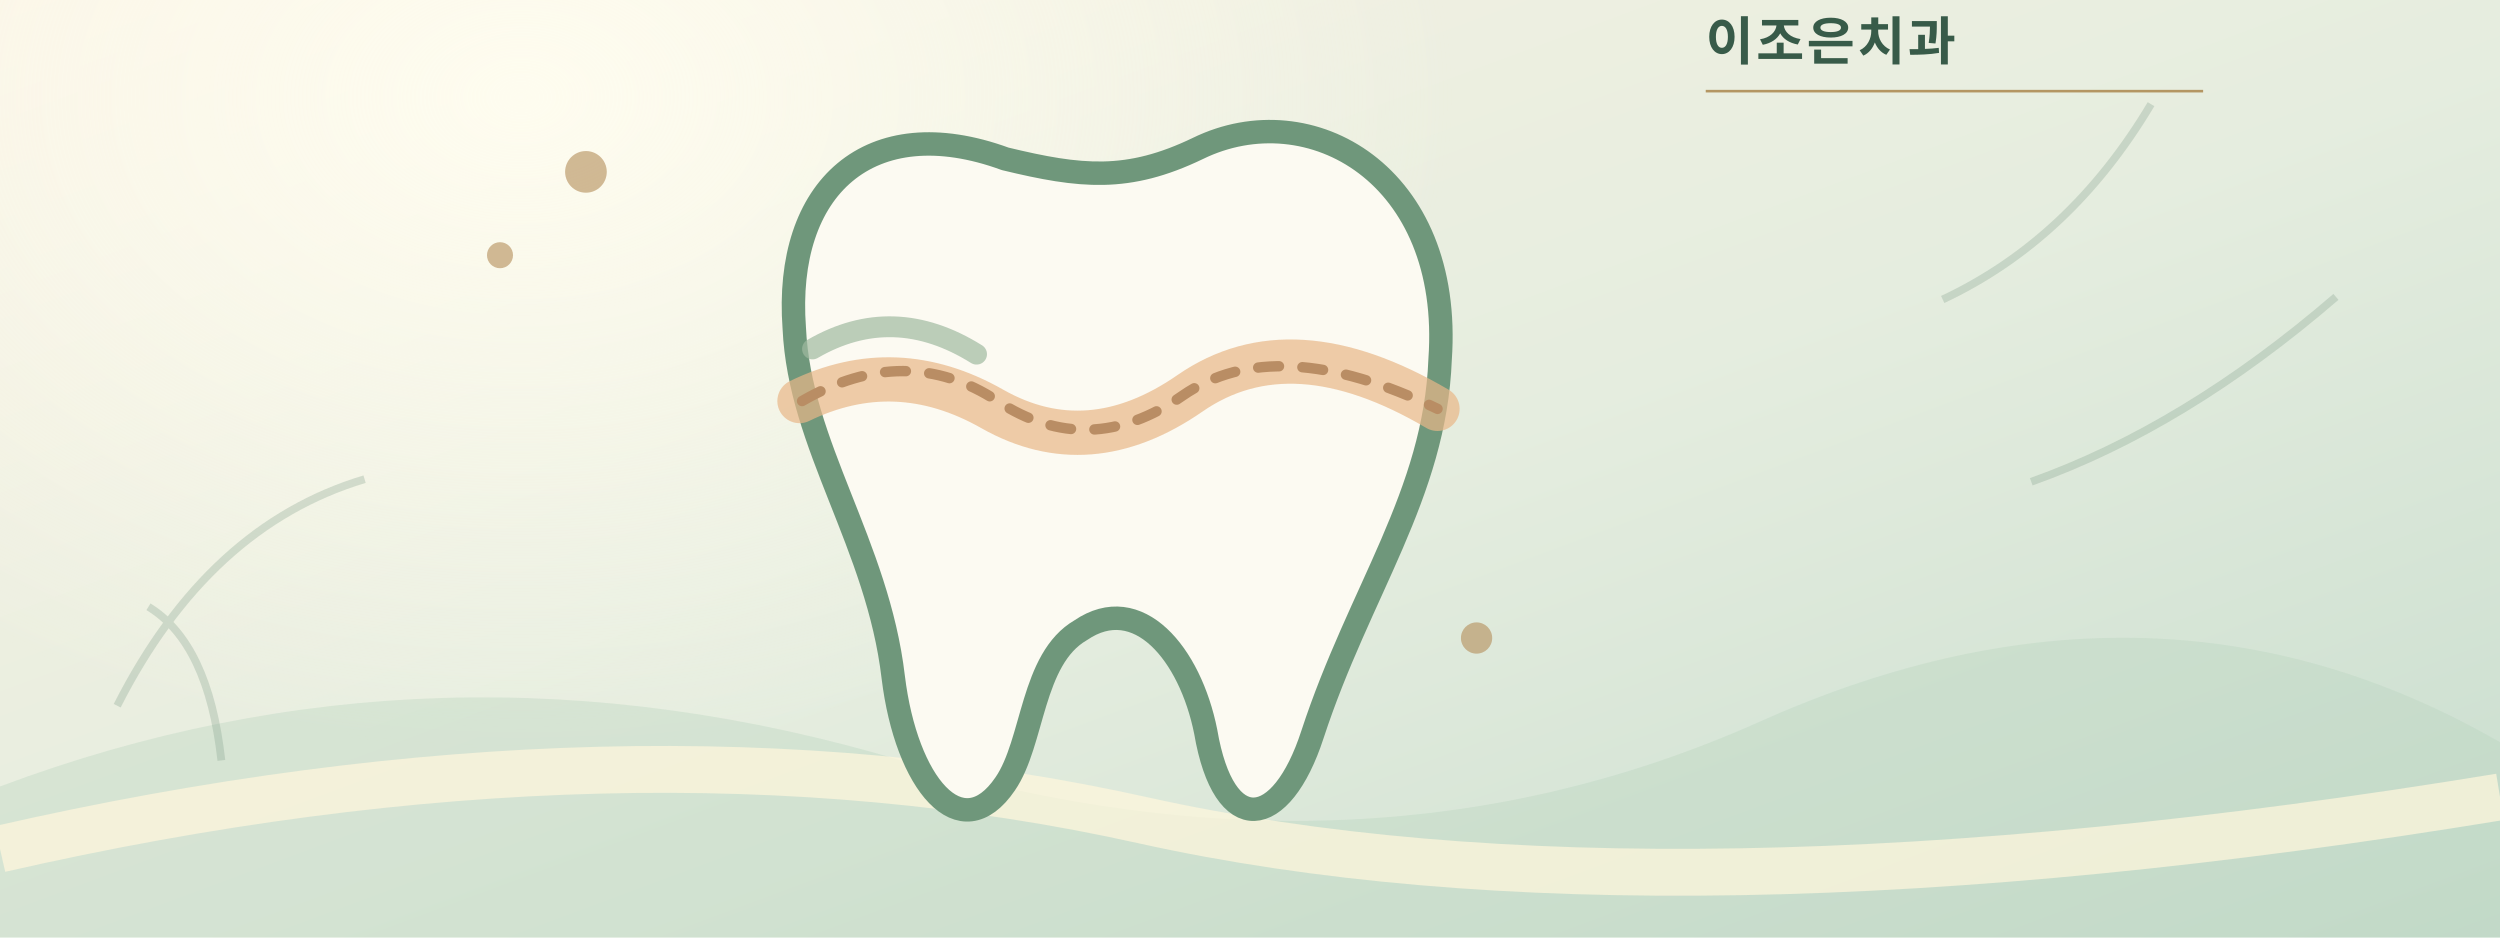
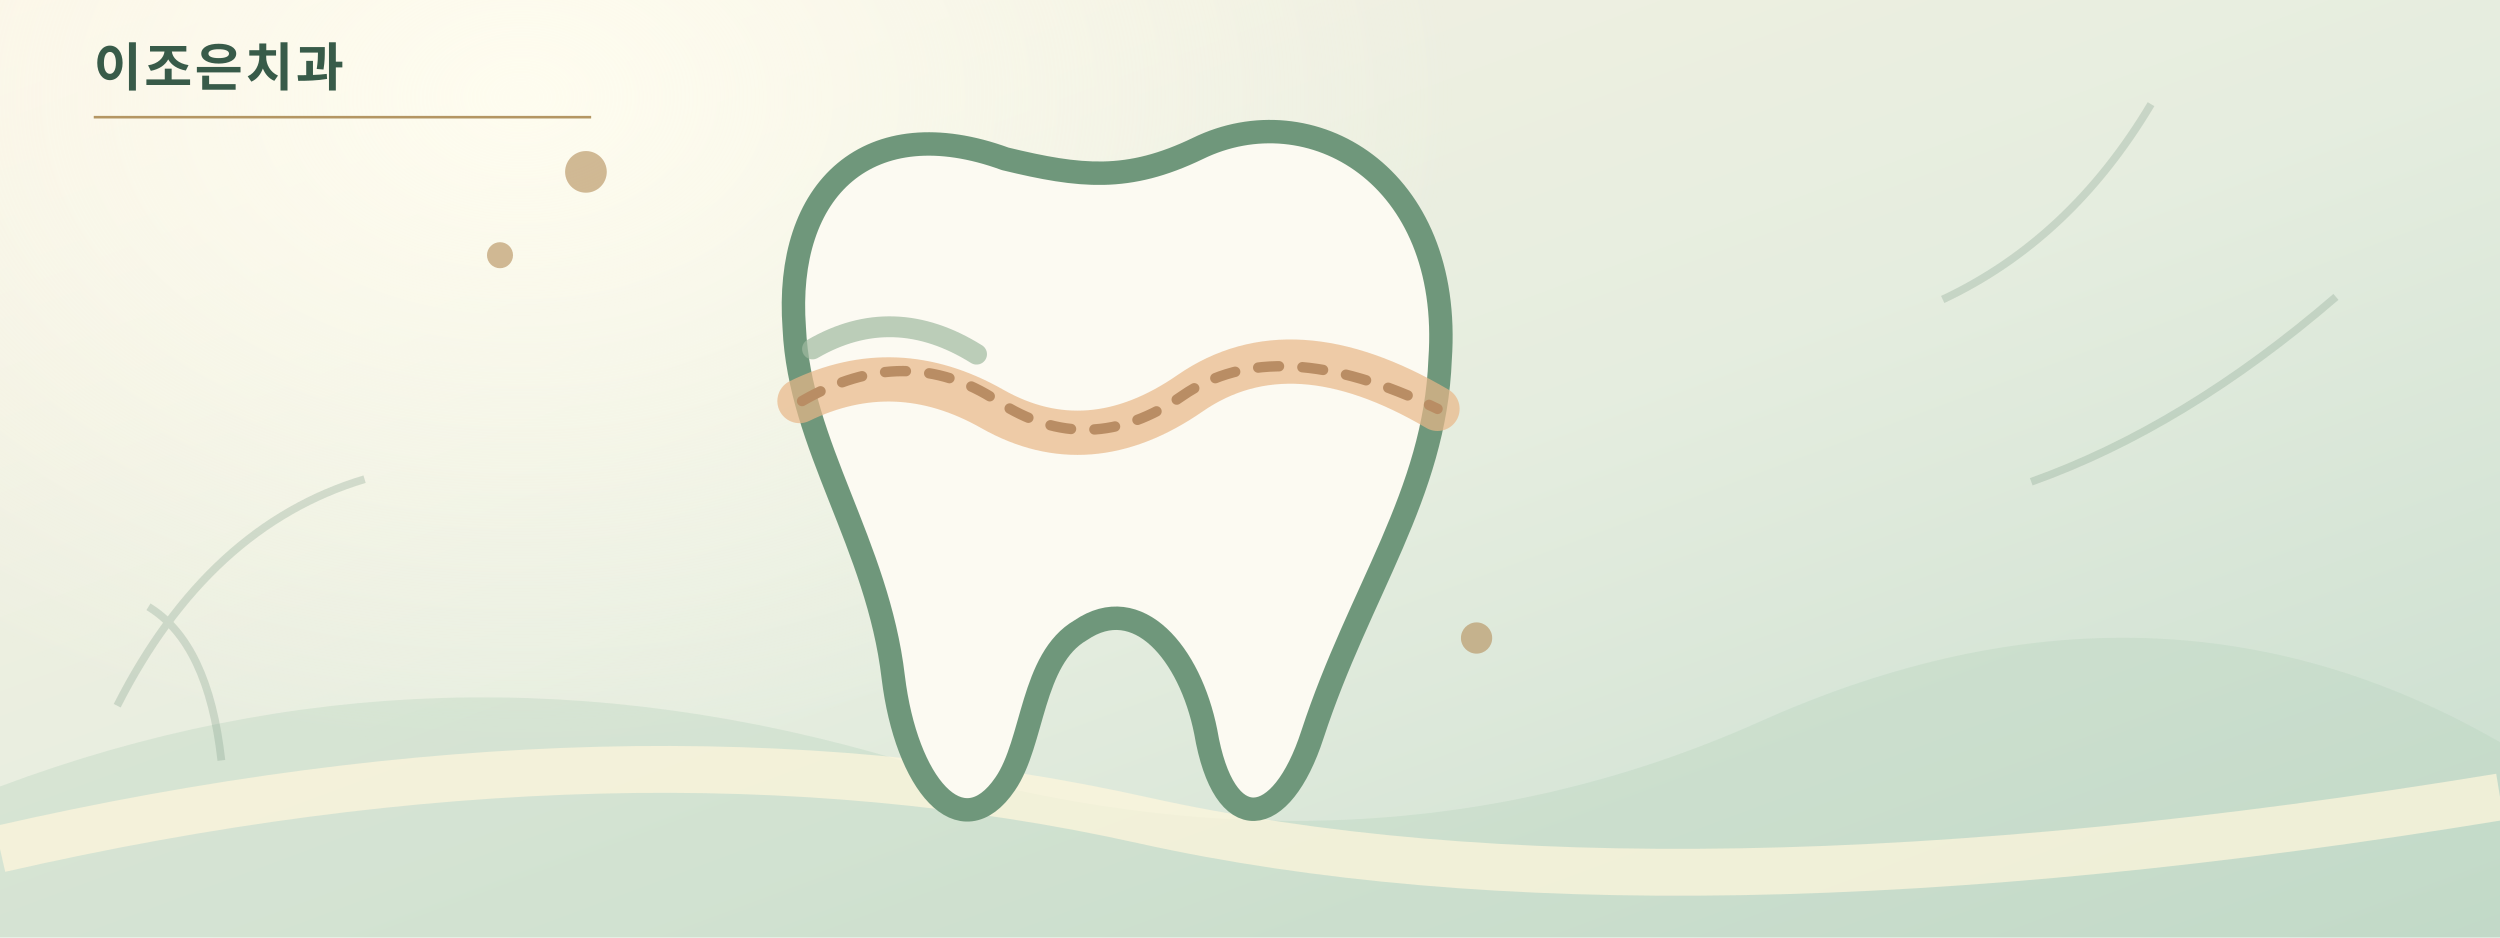
<svg xmlns="http://www.w3.org/2000/svg" viewBox="0 0 960 360" role="img" aria-label="이조은치과 진료 분야의 장식적 그림">
  <defs>
    <linearGradient id="bg" x2="1" y2="1">
      <stop stop-color="#f9f2e3" />
      <stop offset="0.53" stop-color="#e5eddf" />
      <stop offset="1" stop-color="#c8ddce" />
    </linearGradient>
    <radialGradient id="light">
      <stop stop-color="#fffdf0" stop-opacity=".95" />
      <stop offset="1" stop-color="#fffef2" stop-opacity="0" />
    </radialGradient>
    <filter id="blur">
      <feGaussianBlur stdDeviation="16" />
    </filter>
  </defs>
  <rect width="960" height="360" fill="url(#bg)" />
  <ellipse cx="200" cy="38" rx="360" ry="250" fill="url(#light)" />
  <path d="M0 302Q168 239 346 292T676 277T960 285V360H0Z" fill="#b7d3bd" opacity=".36" />
  <path d="M0 326Q241 271 439 315T960 306" stroke="#fff6dc" opacity=".72" stroke-width="18" fill="none" />
  <g opacity=".30" stroke="#819d89" fill="none" stroke-width="3">
    <path d="M45 271Q80 202 140 184" />
    <path d="M85 292Q80 247 57 233" />
    <path d="M746 115Q795 92 826 40" />
    <path d="M780 185Q839 164 897 114" />
  </g>
-   <g transform="translate(655 23)">
+   <g transform="translate(36 33)">
    <text font-family="sans-serif" font-size="20" font-weight="700" letter-spacing="1" fill="#385b49">이조은치과</text>
    <path d="M0 12H191" stroke="#b49663" />
  </g>
  <g transform="translate(290 42)" stroke-linejoin="round" stroke-linecap="round">
    <path d="M96 19C44 0 11 30 15 84c2 45 32 83 38 134 5 41 26 66 43 41 11-16 10-48 29-59 22-15 42 9 48 39 7 41 29 38 41 1 18-55 47-92 49-144C268 25 213-6 170 15c-27 13-45 11-74 4Z" fill="#fcfaf2" stroke="#6f977b" stroke-width="9" />
    <path d="M17 112Q54 94 91 115T167 109T262 115" fill="none" stroke="#e8b788" stroke-width="17" opacity=".70" />
    <path d="M18 112Q58 89 93 112T164 110T262 115" stroke="#b98d64" fill="none" stroke-width="4" stroke-dasharray="8 9" />
    <path d="M22 92Q53 74 85 94" stroke="#9fb9a0" stroke-width="8" fill="none" opacity=".7" />
  </g>
  <g fill="#b6915f" opacity=".63">
    <circle cx="192" cy="98" r="5" />
    <circle cx="225" cy="66" r="8" />
    <circle cx="567" cy="245" r="6" />
  </g>
</svg>
